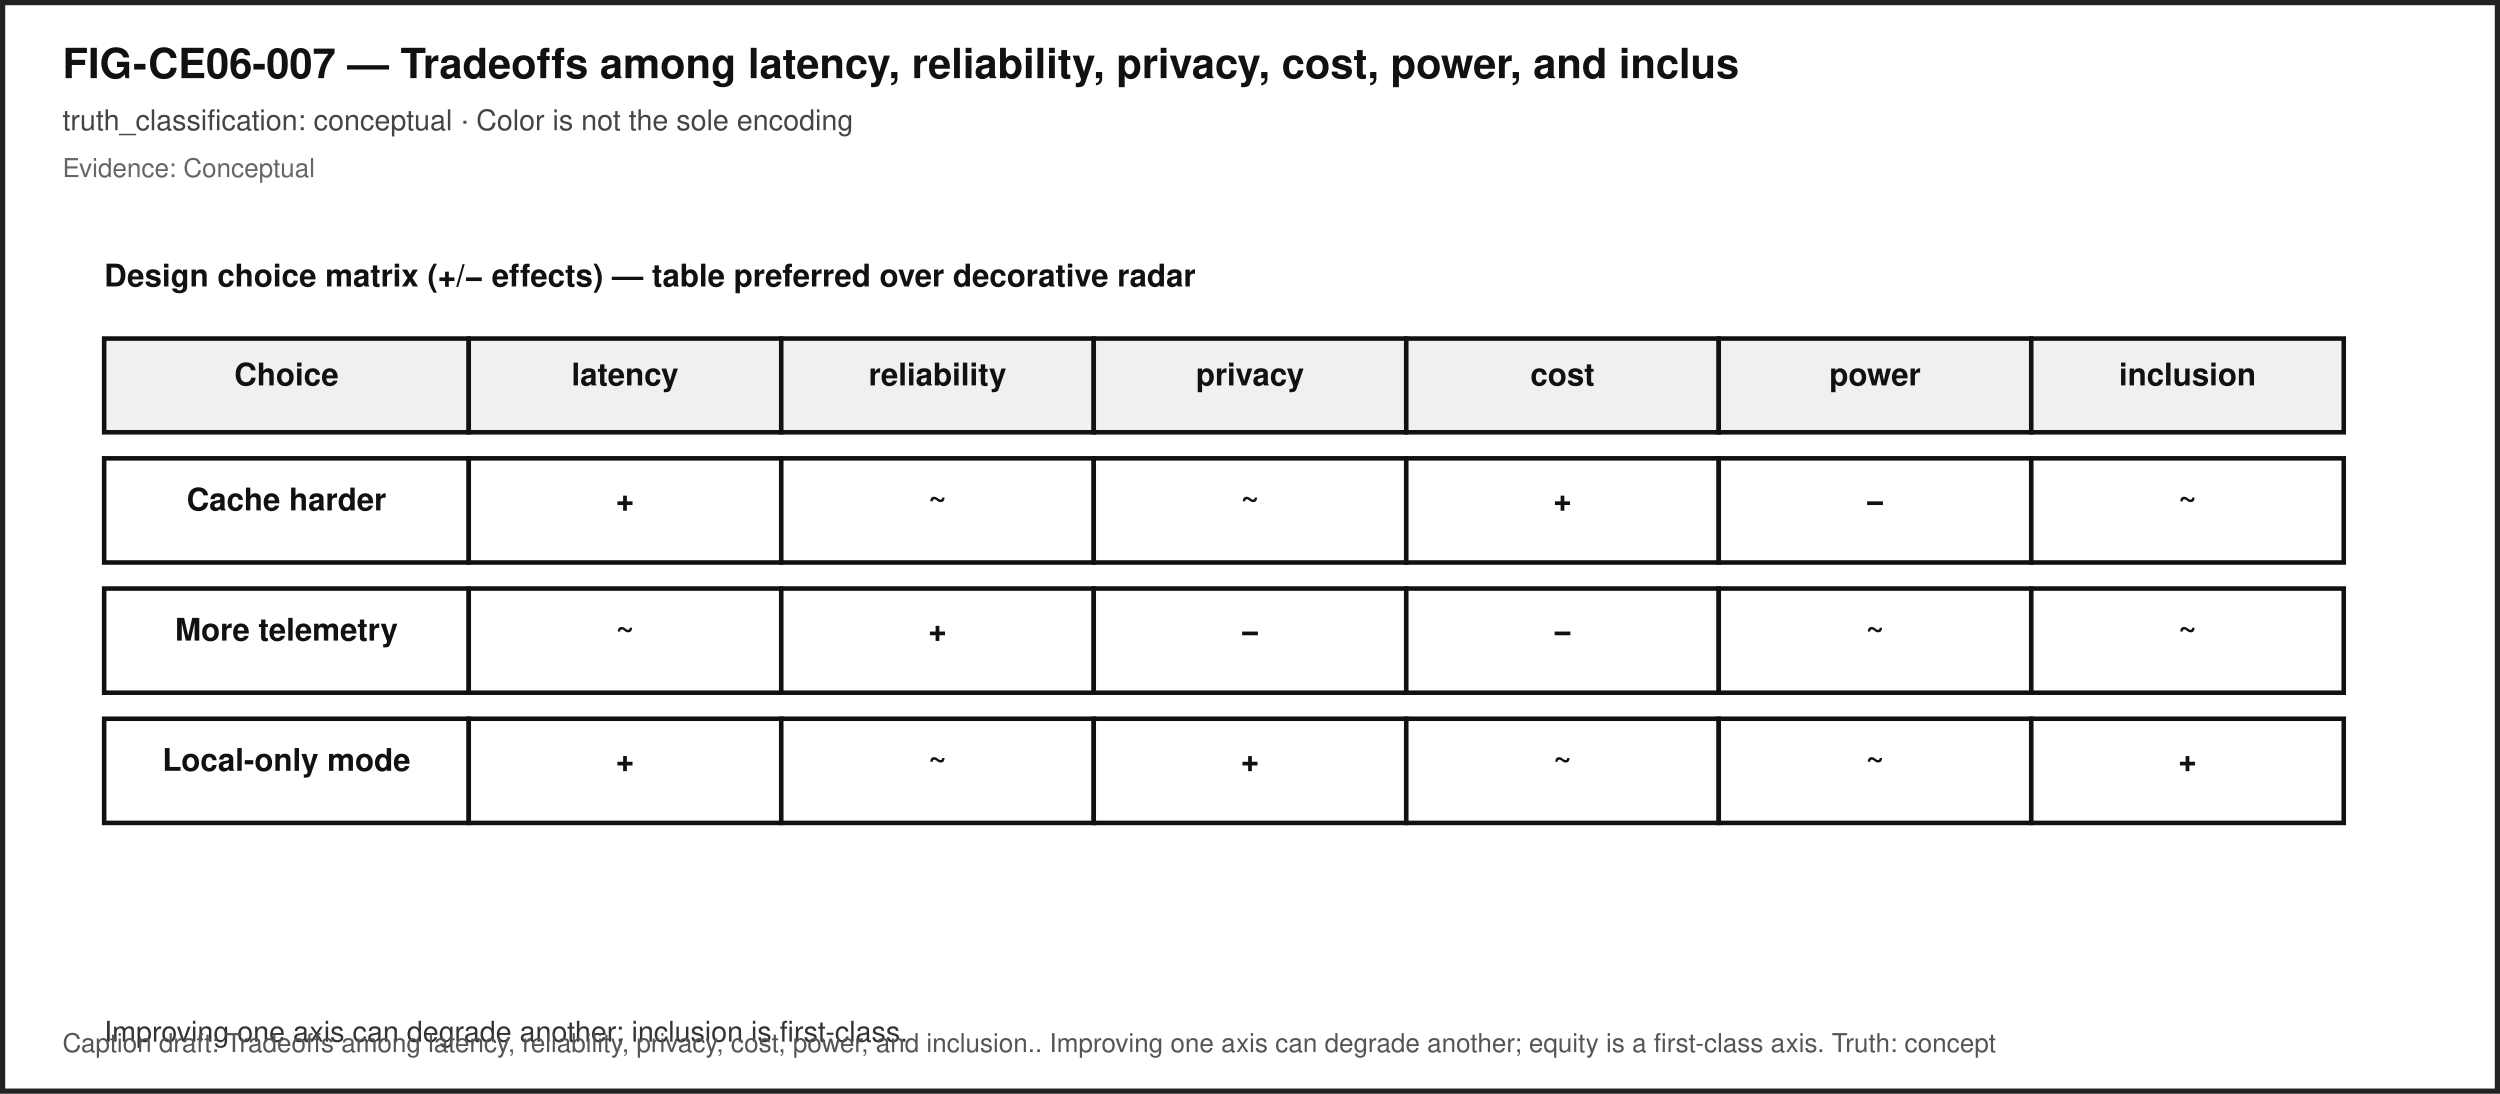
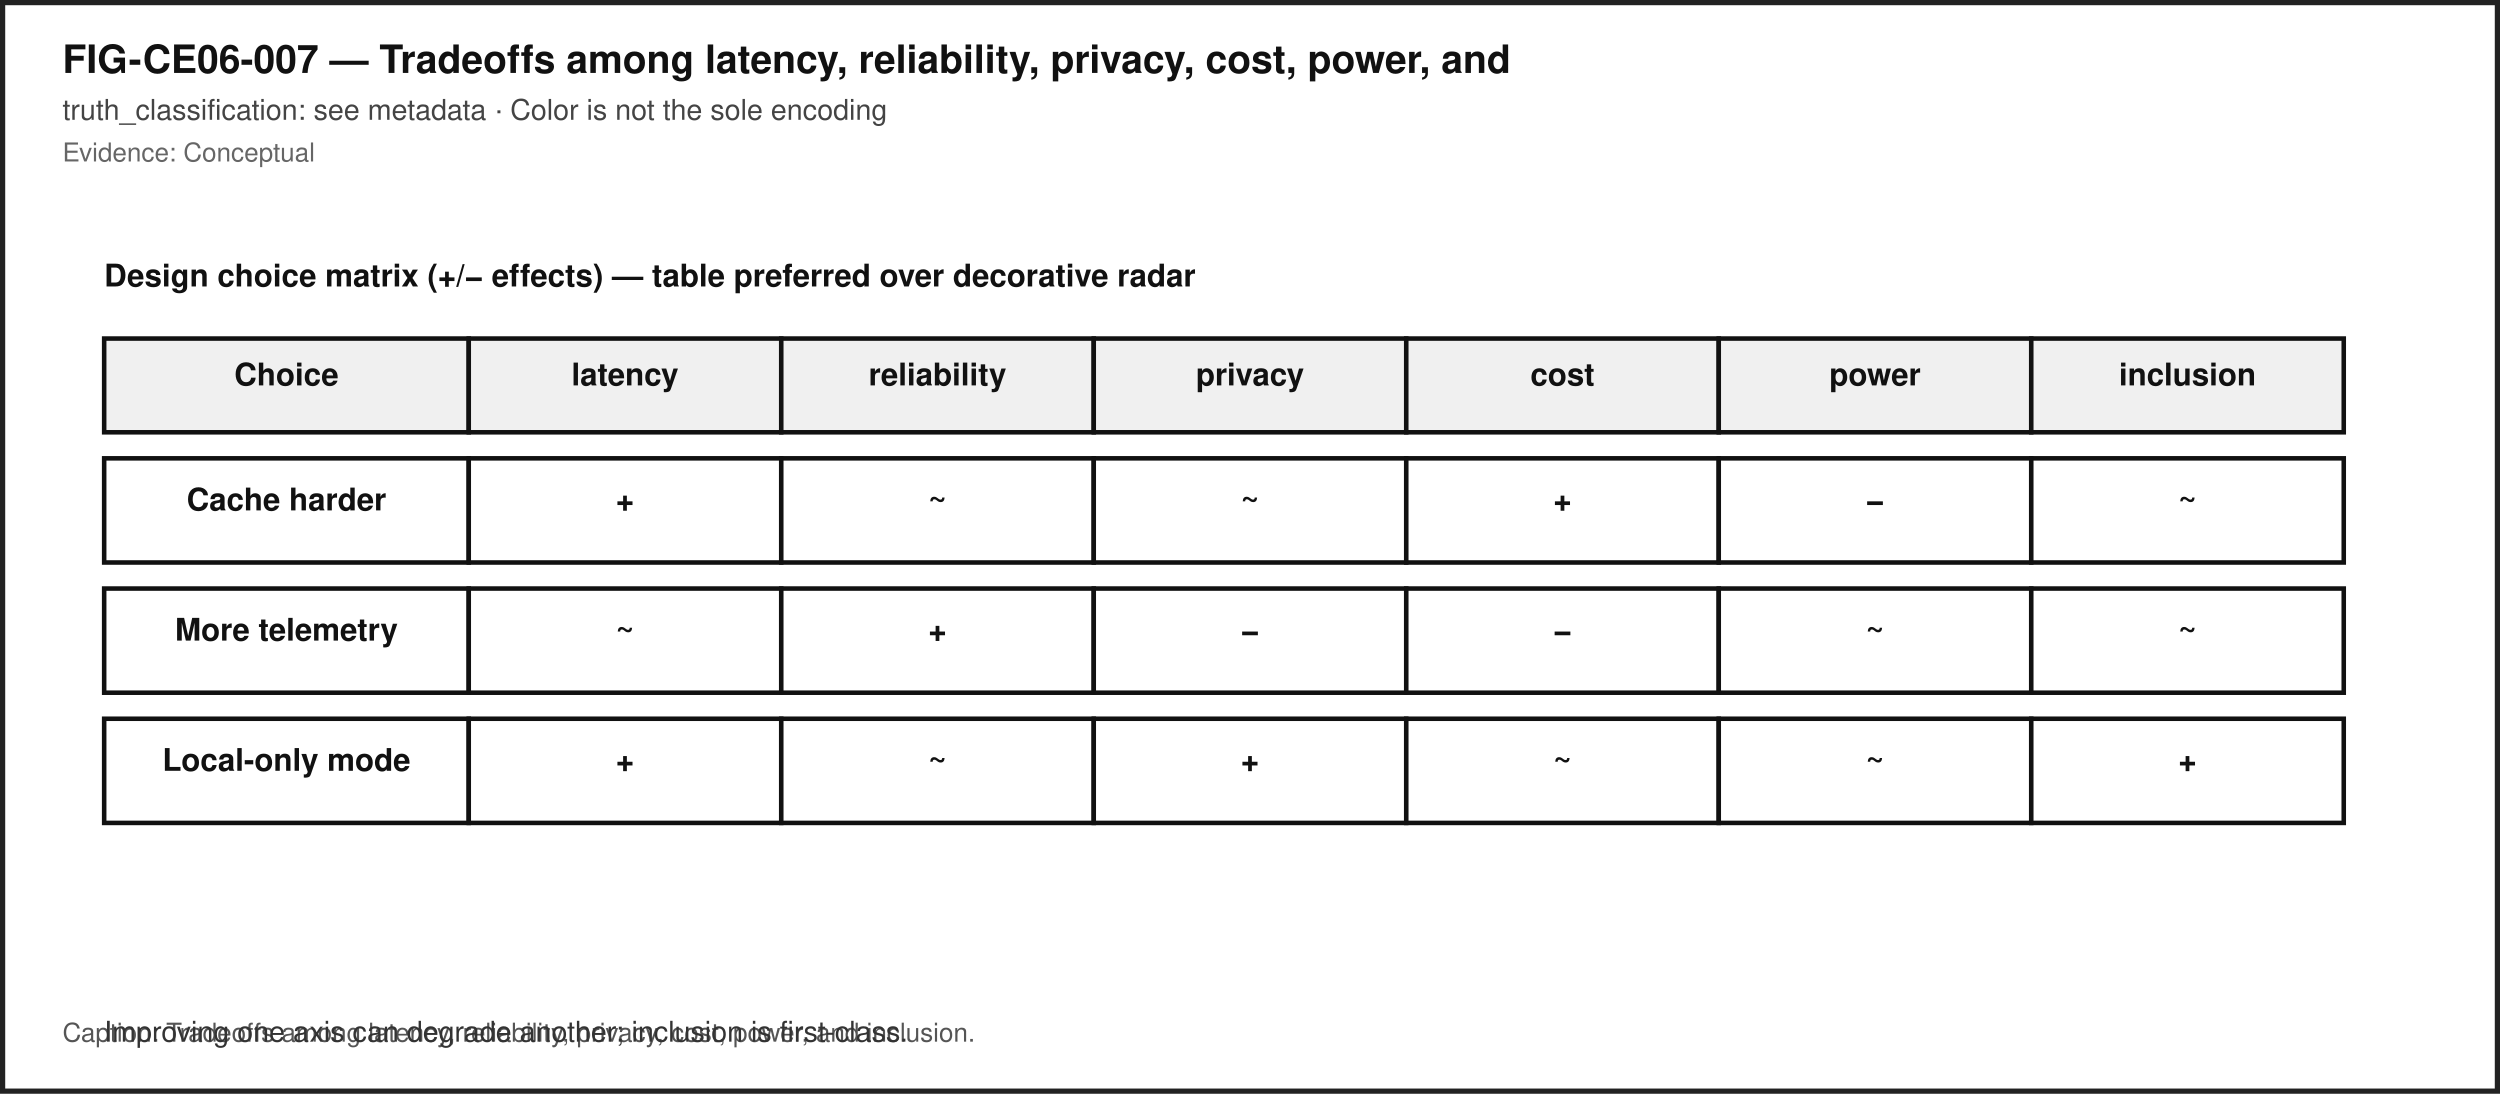
<svg xmlns="http://www.w3.org/2000/svg" width="960" height="420" viewBox="0 0 960 420" role="img" aria-labelledby="FIG-CE06-007-title FIG-CE06-007-desc" data-figure-id="FIG-CE06-007" data-truth-classification="conceptual" data-template="tmpl-layered-comparison" data-qualification="">
  <rect width="960" height="420" fill="#ffffff" />
  <rect x="1" y="1" width="958" height="418" fill="none" stroke="#222222" stroke-width="2" />
-   <text x="24" y="30" font-family="Helvetica,Arial,sans-serif" font-size="16" font-weight="bold" fill="#111111">FIG-CE06-007 — Tradeoffs among latency, reliability, privacy, cost, power, and inclus</text>
-   <text x="24" y="50" font-family="Helvetica,Arial,sans-serif" font-size="11" fill="#444444">truth_classification: conceptual · Color is not the sole encoding</text>
-   <text x="24" y="68" font-family="Helvetica,Arial,sans-serif" font-size="10" fill="#666666">Evidence: Conceptual</text>
+   <text x="24" y="28" font-family="Helvetica,Arial,sans-serif" font-size="15" fill="#111111" font-weight="bold">FIG-CE06-007 — Tradeoffs among latency, reliability, privacy, cost, power, and</text>
+   <text x="24" y="46" font-family="Helvetica,Arial,sans-serif" font-size="11" fill="#444444">truth_classification: see metadata · Color is not the sole encoding</text>
+   <text x="24" y="62" font-family="Helvetica,Arial,sans-serif" font-size="10" fill="#666666">Evidence: Conceptual</text>
+   <text x="24" y="400" font-family="Helvetica,Arial,sans-serif" font-size="10" fill="#555555">Caption: Tradeoffs among latency, reliability, privacy, cost, power, and inclusion.</text>
  <text x="40" y="110" font-family="Helvetica,Arial,sans-serif" font-size="12" font-weight="bold" fill="#111111">Design choice matrix (+/− effects) — table preferred over decorative radar</text>
  <rect x="40" y="130" width="140" height="36" fill="#f0f0f0" stroke="#111111" stroke-width="1.75" />
  <text x="110.0" y="148.0" text-anchor="middle" font-family="Helvetica,Arial,sans-serif" font-size="12" font-weight="bold" fill="#111111">Choice</text>
  <rect x="180" y="130" width="120" height="36" fill="#f0f0f0" stroke="#111111" stroke-width="1.75" />
  <text x="240.0" y="148.0" text-anchor="middle" font-family="Helvetica,Arial,sans-serif" font-size="12" font-weight="bold" fill="#111111">latency</text>
  <rect x="300" y="130" width="120" height="36" fill="#f0f0f0" stroke="#111111" stroke-width="1.75" />
  <text x="360.0" y="148.0" text-anchor="middle" font-family="Helvetica,Arial,sans-serif" font-size="12" font-weight="bold" fill="#111111">reliability</text>
  <rect x="420" y="130" width="120" height="36" fill="#f0f0f0" stroke="#111111" stroke-width="1.75" />
  <text x="480.0" y="148.0" text-anchor="middle" font-family="Helvetica,Arial,sans-serif" font-size="12" font-weight="bold" fill="#111111">privacy</text>
  <rect x="540" y="130" width="120" height="36" fill="#f0f0f0" stroke="#111111" stroke-width="1.75" />
  <text x="600.0" y="148.0" text-anchor="middle" font-family="Helvetica,Arial,sans-serif" font-size="12" font-weight="bold" fill="#111111">cost</text>
  <rect x="660" y="130" width="120" height="36" fill="#f0f0f0" stroke="#111111" stroke-width="1.75" />
  <text x="720.0" y="148.0" text-anchor="middle" font-family="Helvetica,Arial,sans-serif" font-size="12" font-weight="bold" fill="#111111">power</text>
  <rect x="780" y="130" width="120" height="36" fill="#f0f0f0" stroke="#111111" stroke-width="1.75" />
  <text x="840.0" y="148.0" text-anchor="middle" font-family="Helvetica,Arial,sans-serif" font-size="12" font-weight="bold" fill="#111111">inclusion</text>
  <rect x="40" y="176" width="140" height="40" fill="#ffffff" stroke="#111111" stroke-width="1.75" />
  <text x="110.0" y="196.0" text-anchor="middle" font-family="Helvetica,Arial,sans-serif" font-size="12" font-weight="bold" fill="#111111">Cache harder</text>
  <rect x="180" y="176" width="120" height="40" fill="#ffffff" stroke="#111111" stroke-width="1.75" />
  <text x="240.0" y="196.0" text-anchor="middle" font-family="Helvetica,Arial,sans-serif" font-size="12" font-weight="bold" fill="#111111">+</text>
  <rect x="300" y="176" width="120" height="40" fill="#ffffff" stroke="#111111" stroke-width="1.75" />
  <text x="360.0" y="196.0" text-anchor="middle" font-family="Helvetica,Arial,sans-serif" font-size="12" font-weight="bold" fill="#111111">~</text>
  <rect x="420" y="176" width="120" height="40" fill="#ffffff" stroke="#111111" stroke-width="1.75" />
  <text x="480.0" y="196.0" text-anchor="middle" font-family="Helvetica,Arial,sans-serif" font-size="12" font-weight="bold" fill="#111111">~</text>
  <rect x="540" y="176" width="120" height="40" fill="#ffffff" stroke="#111111" stroke-width="1.75" />
  <text x="600.0" y="196.0" text-anchor="middle" font-family="Helvetica,Arial,sans-serif" font-size="12" font-weight="bold" fill="#111111">+</text>
  <rect x="660" y="176" width="120" height="40" fill="#ffffff" stroke="#111111" stroke-width="1.75" />
  <text x="720.0" y="196.0" text-anchor="middle" font-family="Helvetica,Arial,sans-serif" font-size="12" font-weight="bold" fill="#111111">−</text>
  <rect x="780" y="176" width="120" height="40" fill="#ffffff" stroke="#111111" stroke-width="1.75" />
  <text x="840.0" y="196.0" text-anchor="middle" font-family="Helvetica,Arial,sans-serif" font-size="12" font-weight="bold" fill="#111111">~</text>
  <rect x="40" y="226" width="140" height="40" fill="#ffffff" stroke="#111111" stroke-width="1.75" />
  <text x="110.0" y="246.0" text-anchor="middle" font-family="Helvetica,Arial,sans-serif" font-size="12" font-weight="bold" fill="#111111">More telemetry</text>
  <rect x="180" y="226" width="120" height="40" fill="#ffffff" stroke="#111111" stroke-width="1.75" />
  <text x="240.0" y="246.0" text-anchor="middle" font-family="Helvetica,Arial,sans-serif" font-size="12" font-weight="bold" fill="#111111">~</text>
  <rect x="300" y="226" width="120" height="40" fill="#ffffff" stroke="#111111" stroke-width="1.75" />
  <text x="360.0" y="246.0" text-anchor="middle" font-family="Helvetica,Arial,sans-serif" font-size="12" font-weight="bold" fill="#111111">+</text>
  <rect x="420" y="226" width="120" height="40" fill="#ffffff" stroke="#111111" stroke-width="1.75" />
  <text x="480.0" y="246.0" text-anchor="middle" font-family="Helvetica,Arial,sans-serif" font-size="12" font-weight="bold" fill="#111111">−</text>
  <rect x="540" y="226" width="120" height="40" fill="#ffffff" stroke="#111111" stroke-width="1.75" />
  <text x="600.0" y="246.0" text-anchor="middle" font-family="Helvetica,Arial,sans-serif" font-size="12" font-weight="bold" fill="#111111">−</text>
  <rect x="660" y="226" width="120" height="40" fill="#ffffff" stroke="#111111" stroke-width="1.75" />
  <text x="720.0" y="246.0" text-anchor="middle" font-family="Helvetica,Arial,sans-serif" font-size="12" font-weight="bold" fill="#111111">~</text>
  <rect x="780" y="226" width="120" height="40" fill="#ffffff" stroke="#111111" stroke-width="1.75" />
  <text x="840.0" y="246.0" text-anchor="middle" font-family="Helvetica,Arial,sans-serif" font-size="12" font-weight="bold" fill="#111111">~</text>
  <rect x="40" y="276" width="140" height="40" fill="#ffffff" stroke="#111111" stroke-width="1.75" />
  <text x="110.0" y="296.0" text-anchor="middle" font-family="Helvetica,Arial,sans-serif" font-size="12" font-weight="bold" fill="#111111">Local-only mode</text>
  <rect x="180" y="276" width="120" height="40" fill="#ffffff" stroke="#111111" stroke-width="1.75" />
  <text x="240.0" y="296.0" text-anchor="middle" font-family="Helvetica,Arial,sans-serif" font-size="12" font-weight="bold" fill="#111111">+</text>
  <rect x="300" y="276" width="120" height="40" fill="#ffffff" stroke="#111111" stroke-width="1.75" />
  <text x="360.0" y="296.0" text-anchor="middle" font-family="Helvetica,Arial,sans-serif" font-size="12" font-weight="bold" fill="#111111">~</text>
  <rect x="420" y="276" width="120" height="40" fill="#ffffff" stroke="#111111" stroke-width="1.75" />
  <text x="480.0" y="296.0" text-anchor="middle" font-family="Helvetica,Arial,sans-serif" font-size="12" font-weight="bold" fill="#111111">+</text>
  <rect x="540" y="276" width="120" height="40" fill="#ffffff" stroke="#111111" stroke-width="1.75" />
  <text x="600.0" y="296.0" text-anchor="middle" font-family="Helvetica,Arial,sans-serif" font-size="12" font-weight="bold" fill="#111111">~</text>
  <rect x="660" y="276" width="120" height="40" fill="#ffffff" stroke="#111111" stroke-width="1.75" />
  <text x="720.0" y="296.0" text-anchor="middle" font-family="Helvetica,Arial,sans-serif" font-size="12" font-weight="bold" fill="#111111">~</text>
  <rect x="780" y="276" width="120" height="40" fill="#ffffff" stroke="#111111" stroke-width="1.75" />
  <text x="840.0" y="296.0" text-anchor="middle" font-family="Helvetica,Arial,sans-serif" font-size="12" font-weight="bold" fill="#111111">+</text>
  <text x="40" y="400" font-family="Helvetica,Arial,sans-serif" font-size="11" fill="#333333">Improving one axis can degrade another; inclusion is first-class.</text>
-   <text x="24" y="404" font-family="Helvetica,Arial,sans-serif" font-size="10" fill="#555555">Caption draft: Tradeoffs among latency, reliability, privacy, cost, power, and inclusion.. Improving one axis can degrade another; equity is a first-class axis. Truth: concept</text>
</svg>
